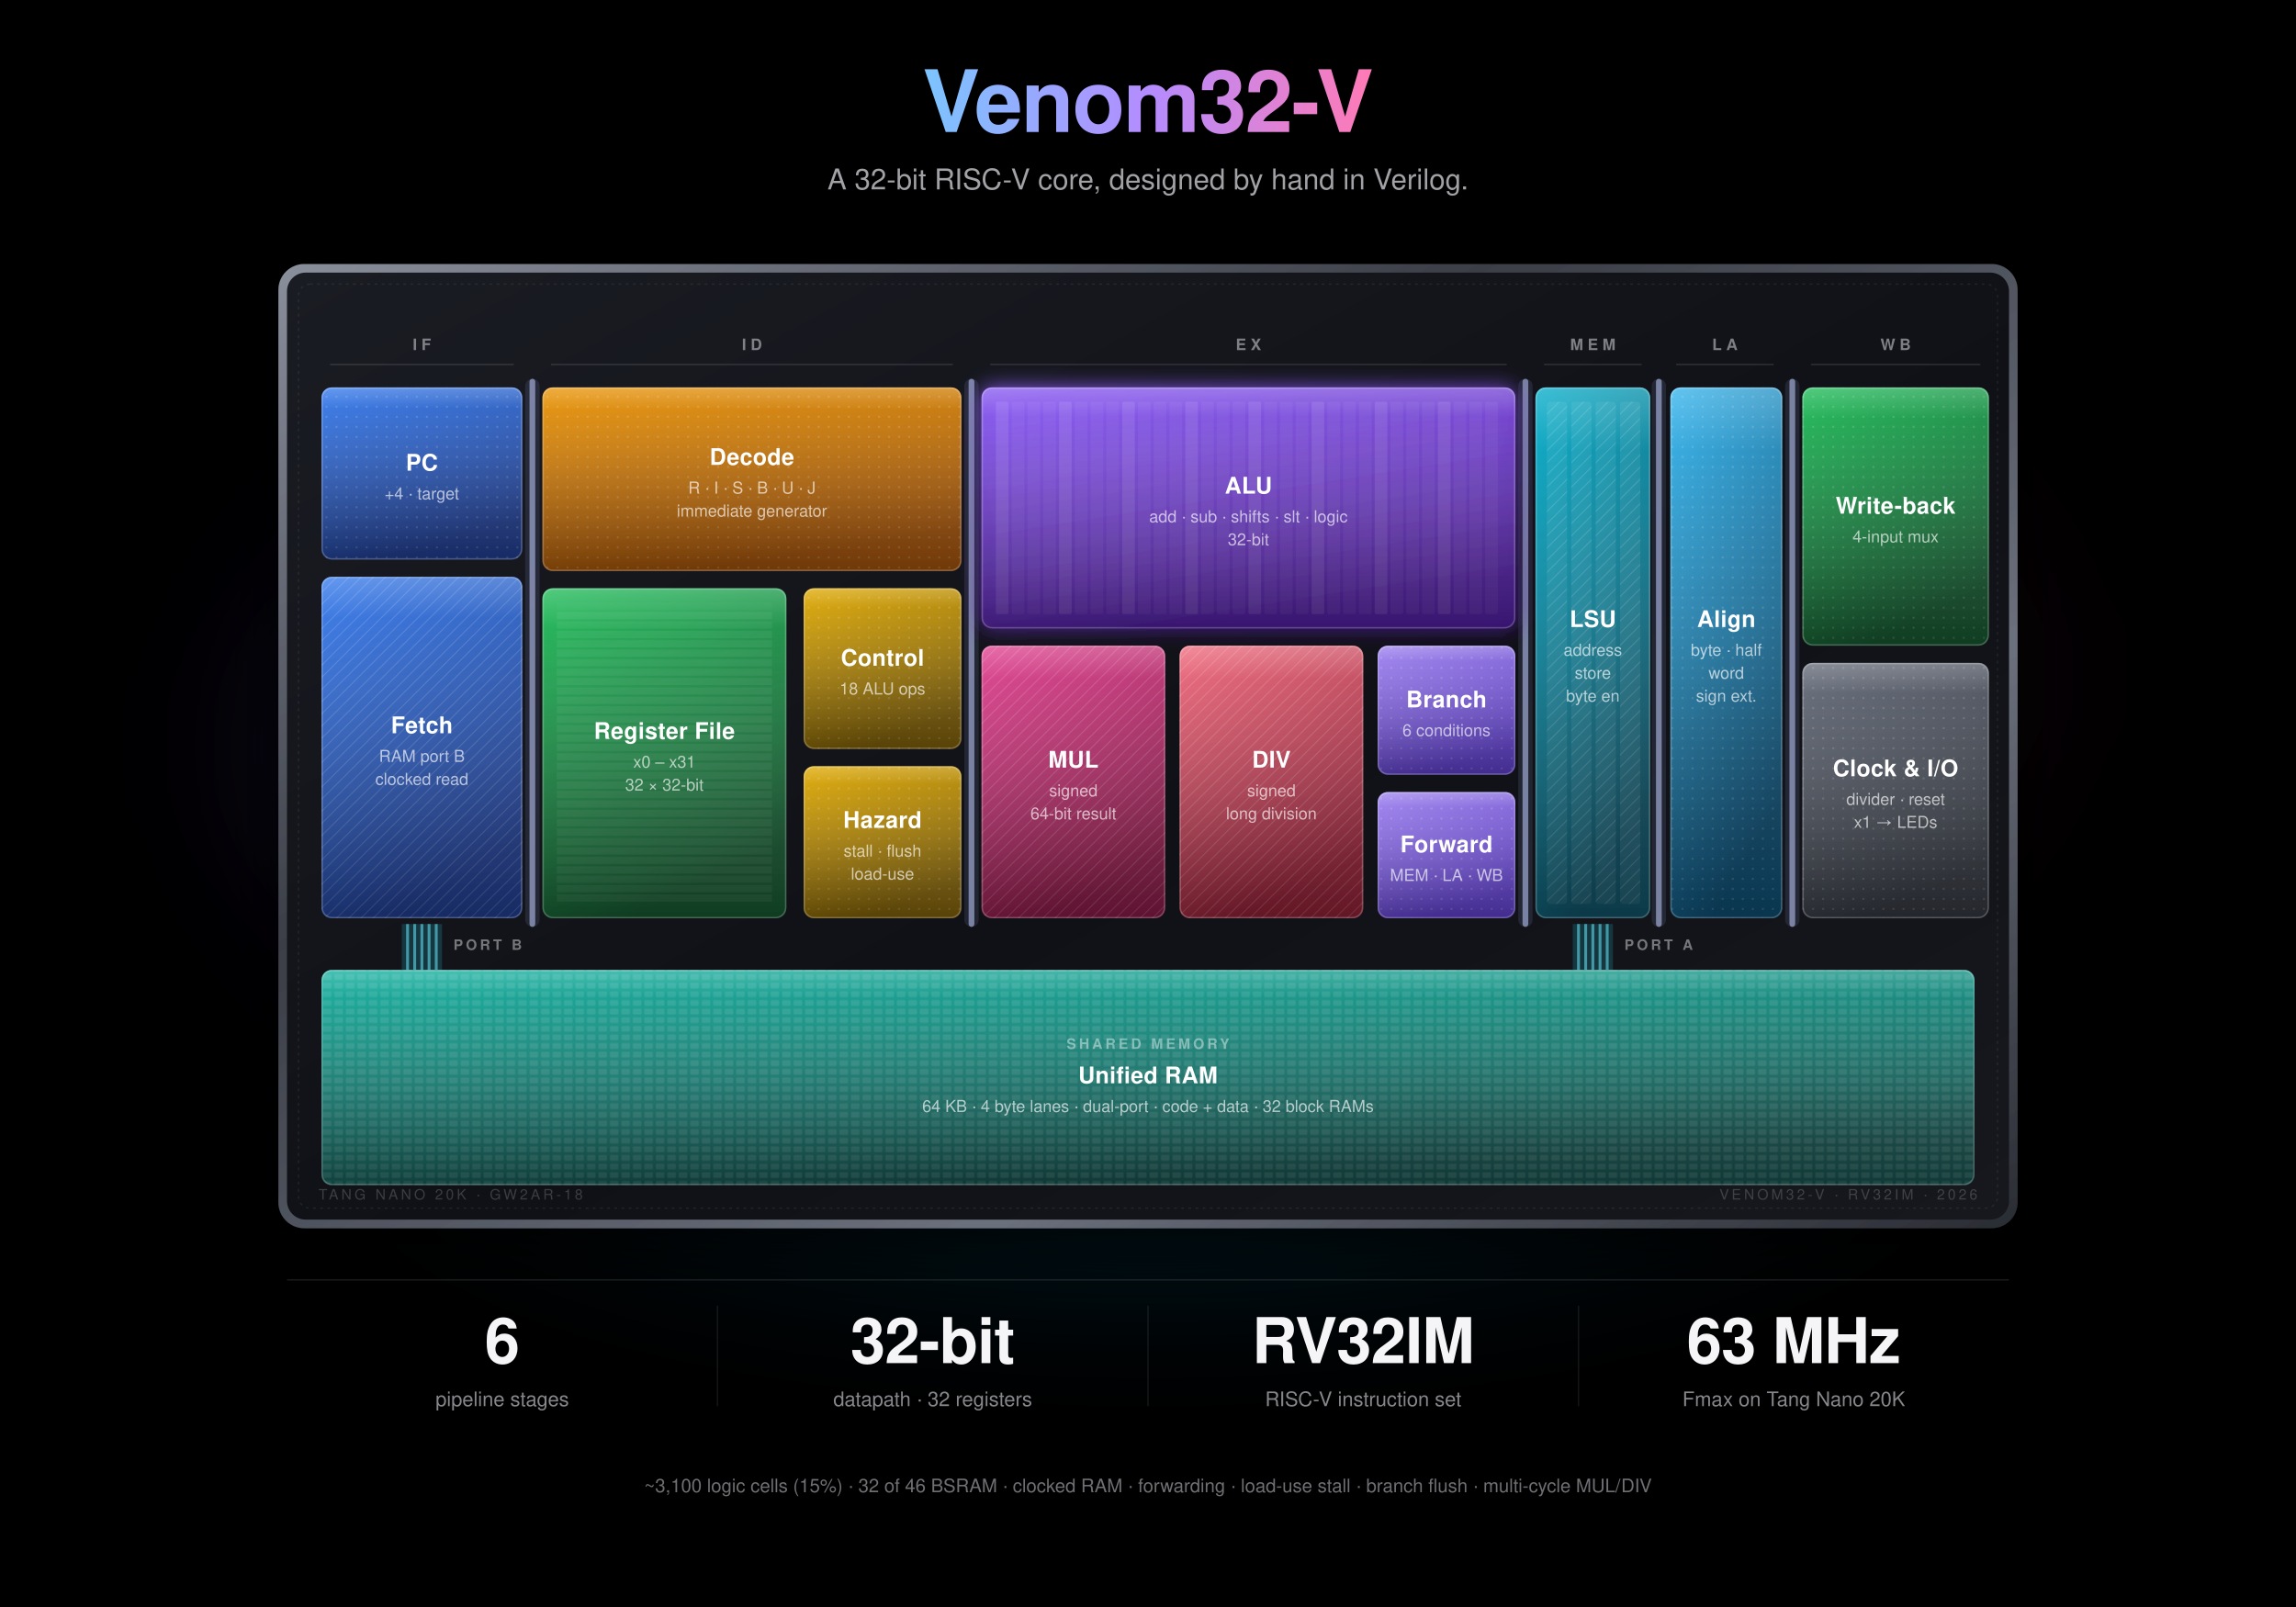
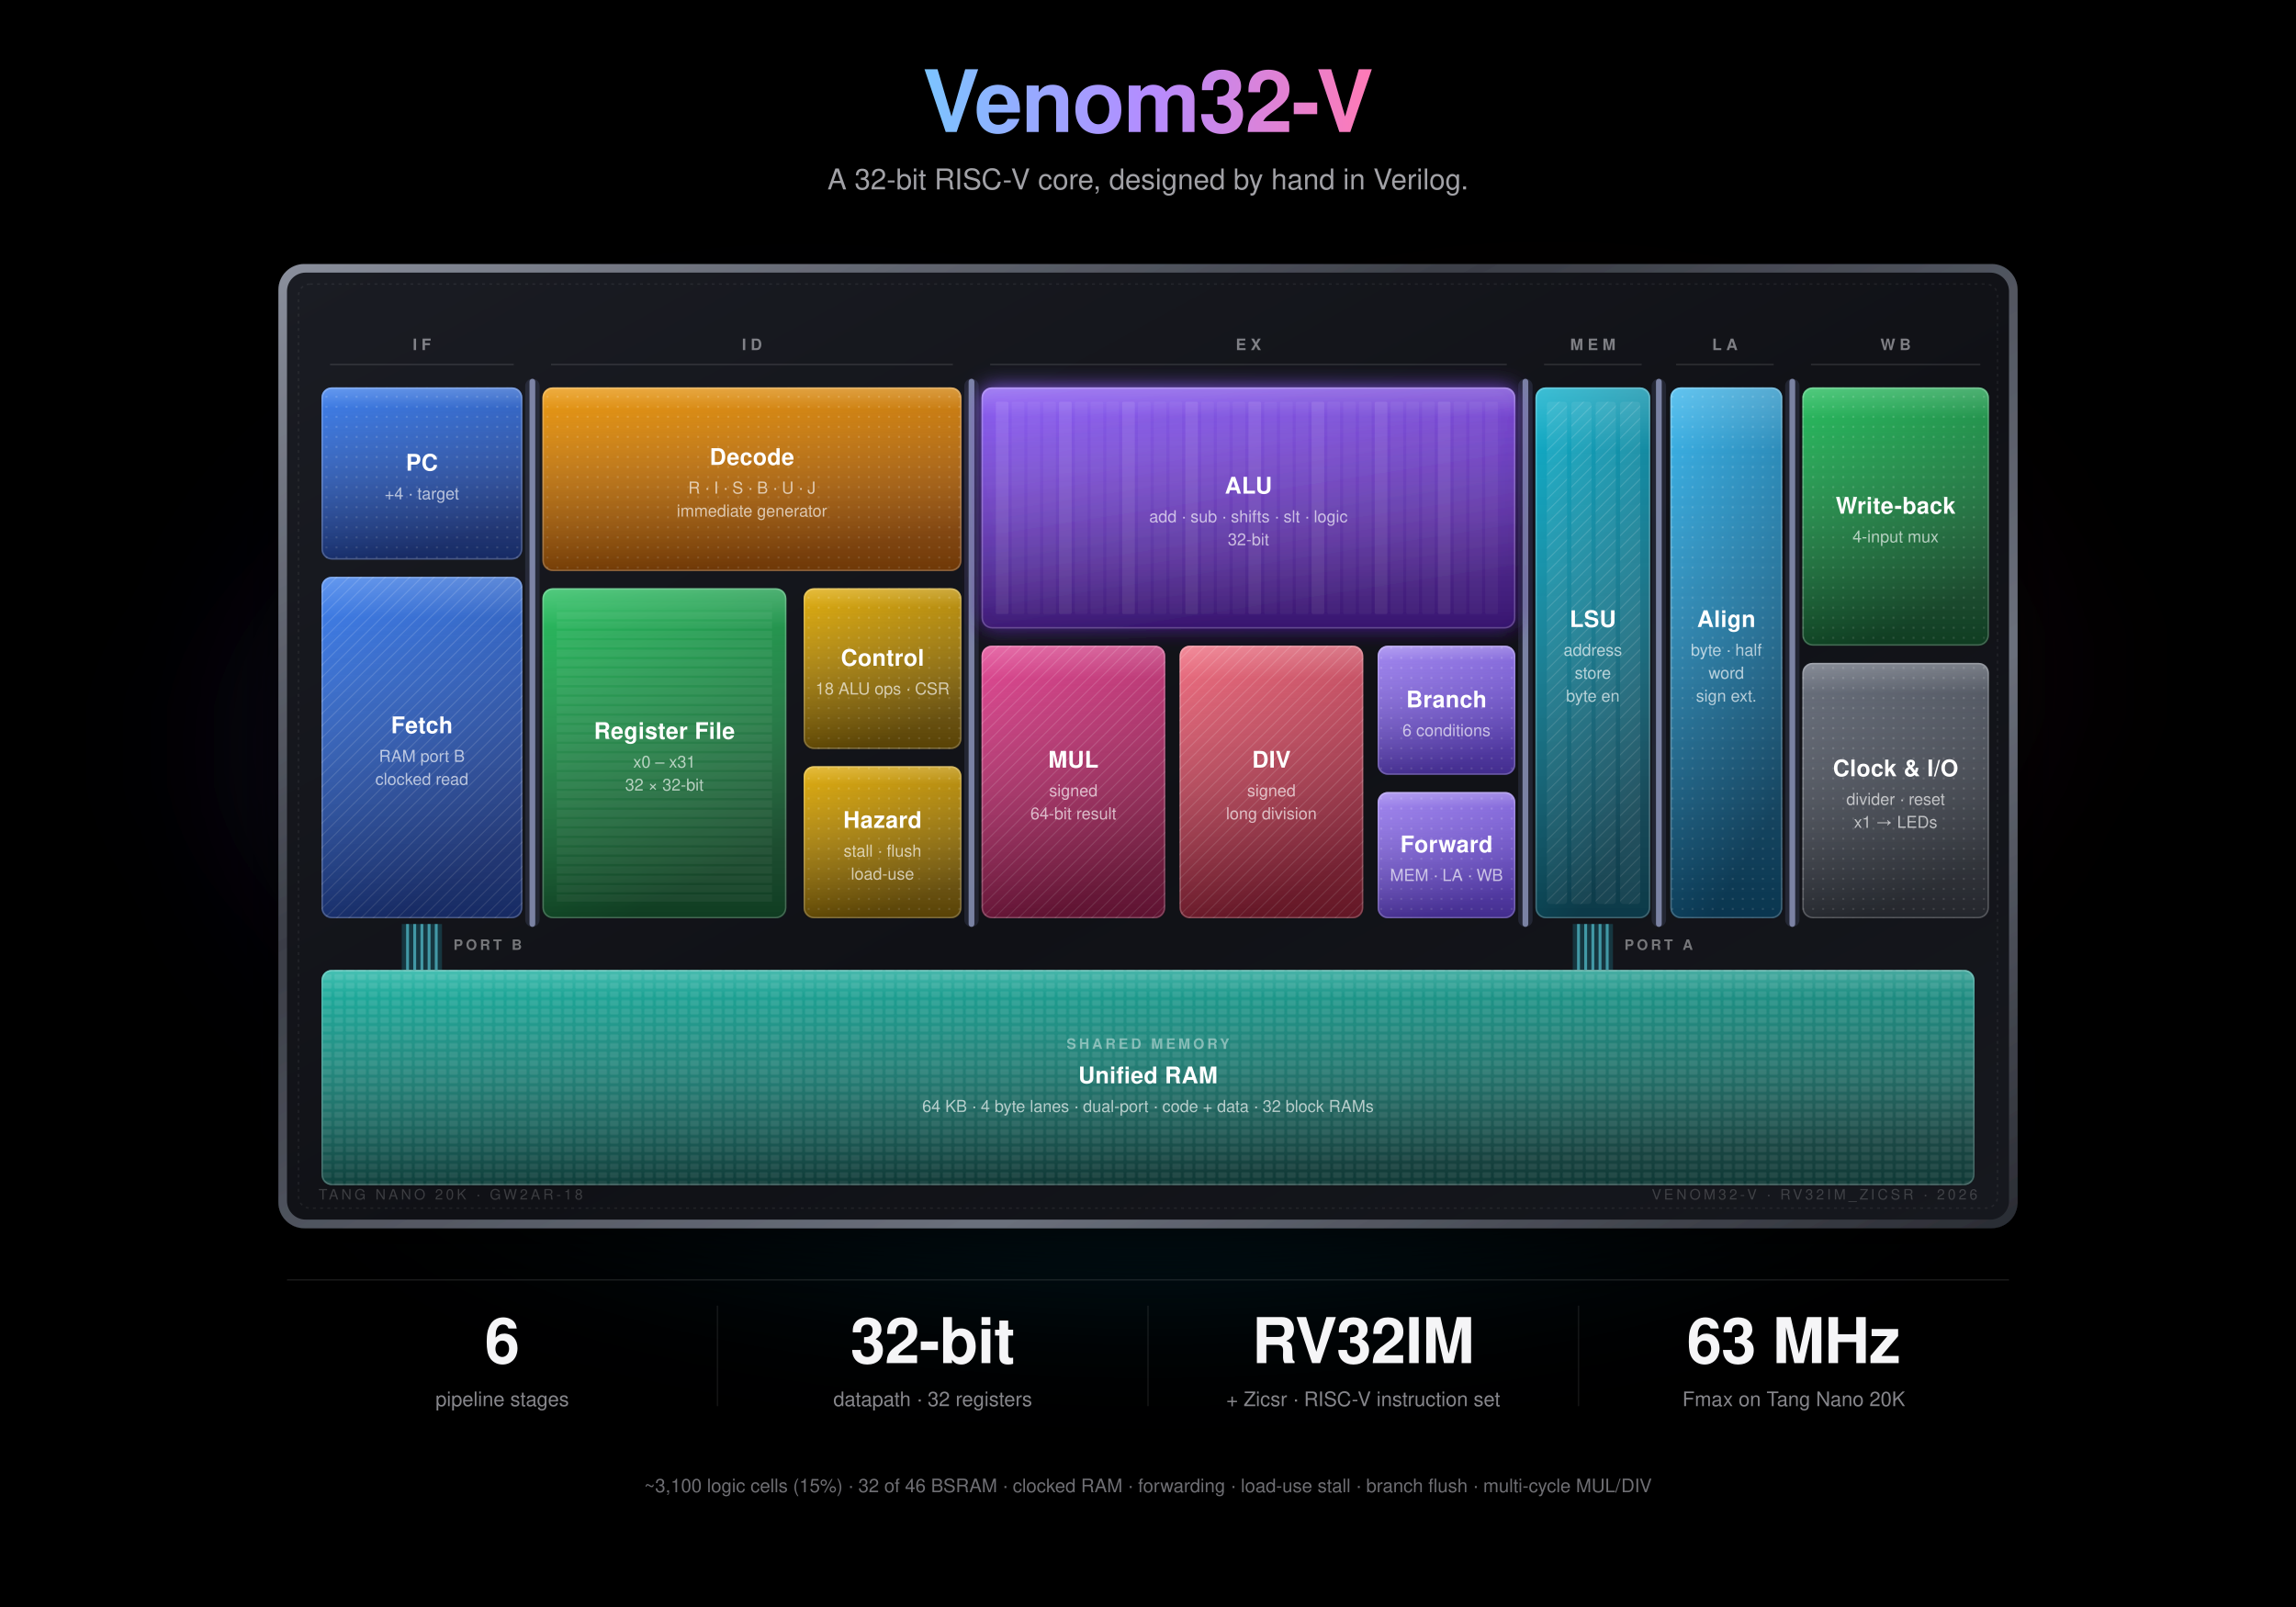
<svg xmlns="http://www.w3.org/2000/svg" viewBox="0 0 1600 1120" width="1600" height="1120" font-family="SF Pro Display, Segoe UI, Helvetica Neue, Helvetica, Arial, sans-serif">
  <defs>
    <linearGradient id="title" x1="0" y1="0" x2="1" y2="0">
      <stop offset="0" stop-color="#7cc4ff" />
      <stop offset="0.5" stop-color="#b48cff" />
      <stop offset="1" stop-color="#ff7ab6" />
    </linearGradient>
    <linearGradient id="die" x1="0" y1="0" x2="1" y2="1">
      <stop offset="0" stop-color="#1a1c23" />
      <stop offset="0.55" stop-color="#101116" />
      <stop offset="1" stop-color="#16181e" />
    </linearGradient>
    <linearGradient id="edge" x1="0" y1="0" x2="1" y2="1">
      <stop offset="0" stop-color="#8a8f9c" />
      <stop offset="0.35" stop-color="#3b3e47" />
      <stop offset="0.7" stop-color="#6b707c" />
      <stop offset="1" stop-color="#2a2c33" />
    </linearGradient>
    <linearGradient id="hl" x1="0" y1="0" x2="0" y2="1">
      <stop offset="0" stop-color="#fff" stop-opacity="0.22" />
      <stop offset="0.12" stop-color="#fff" stop-opacity="0.04" />
      <stop offset="1" stop-color="#000" stop-opacity="0.25" />
    </linearGradient>
    <radialGradient id="glowA" cx="0.5" cy="0.5" r="0.5">
      <stop offset="0" stop-color="#6a4cff" stop-opacity="0.55" />
      <stop offset="1" stop-color="#6a4cff" stop-opacity="0" />
    </radialGradient>
    <radialGradient id="glowB" cx="0.5" cy="0.5" r="0.5">
      <stop offset="0" stop-color="#1fb5ff" stop-opacity="0.35" />
      <stop offset="1" stop-color="#1fb5ff" stop-opacity="0" />
    </radialGradient>
    <radialGradient id="glowC" cx="0.5" cy="0.5" r="0.5">
      <stop offset="0" stop-color="#ff5ab0" stop-opacity="0.30" />
      <stop offset="1" stop-color="#ff5ab0" stop-opacity="0" />
    </radialGradient>
    <pattern id="dots" width="7" height="7" patternUnits="userSpaceOnUse">
      <circle cx="3.5" cy="3.5" r="0.75" fill="#fff" fill-opacity="0.16" />
    </pattern>
    <pattern id="cells" width="8" height="6" patternUnits="userSpaceOnUse">
      <rect x="1" y="1" width="6" height="4" rx="0.6" fill="#fff" fill-opacity="0.10" />
    </pattern>
    <pattern id="hatch" width="6" height="6" patternUnits="userSpaceOnUse" patternTransform="rotate(45)">
      <line x1="0" y1="0" x2="0" y2="6" stroke="#fff" stroke-opacity="0.14" stroke-width="1.4" />
    </pattern>
    <filter id="blur60" x="-50%" y="-50%" width="200%" height="200%">
      <feGaussianBlur stdDeviation="60" />
    </filter>
    <filter id="shadow" x="-10%" y="-10%" width="120%" height="120%">
      <feDropShadow dx="0" dy="18" stdDeviation="22" flood-color="#000" flood-opacity="0.8" />
    </filter>
    <filter id="bglow" x="-20%" y="-20%" width="140%" height="140%">
      <feGaussianBlur stdDeviation="7" result="b" />
      <feMerge>
        <feMergeNode in="b" />
        <feMergeNode in="SourceGraphic" />
      </feMerge>
    </filter>
    <style>
.bn{fill:#fff;font-size:16px;font-weight:650;letter-spacing:0.2px}
.bs{fill:#fff;fill-opacity:0.66;font-size:11.5px}
.tag{fill:#fff;fill-opacity:0.42;font-size:10px;font-weight:600;letter-spacing:2px}
.stg{fill:#d6d6dc;fill-opacity:0.55;font-size:11px;font-weight:700;letter-spacing:3px;text-anchor:middle}
.stat{fill:#f5f5f7;font-size:44px;font-weight:700;text-anchor:middle;letter-spacing:-0.5px}
.statl{fill:#86868b;font-size:14px;text-anchor:middle}
</style>
  </defs>
  <rect width="1600" height="1120" fill="#000" />
  <text x="800" y="92" text-anchor="middle" style="font-size:60px;font-weight:700;fill:url(#title);letter-spacing:-1px">Venom32-V</text>
  <text x="800" y="132" text-anchor="middle" style="font-size:20px;fill:#a1a1a6">A 32-bit RISC-V core, designed by hand in Verilog.</text>
  <ellipse cx="560" cy="520" rx="420" ry="260" fill="url(#glowA)" filter="url(#blur60)" />
  <ellipse cx="1080" cy="470" rx="360" ry="220" fill="url(#glowC)" filter="url(#blur60)" />
  <ellipse cx="800" cy="760" rx="560" ry="140" fill="url(#glowB)" filter="url(#blur60)" />
  <rect x="194" y="184" width="1212" height="672" rx="18" fill="url(#edge)" filter="url(#shadow)" />
  <rect x="200" y="190" width="1200" height="660" rx="13" fill="url(#die)" />
  <rect x="208" y="198" width="1184" height="644" rx="8" fill="none" stroke="#fff" stroke-opacity="0.07" stroke-dasharray="2 3" />
  <text x="294.0" y="244" class="stg">IF</text>
  <line x1="230" y1="254" x2="358" y2="254" stroke="#fff" stroke-opacity="0.12" />
  <text x="524.0" y="244" class="stg">ID</text>
  <line x1="384" y1="254" x2="664" y2="254" stroke="#fff" stroke-opacity="0.12" />
  <text x="870.0" y="244" class="stg">EX</text>
  <line x1="690" y1="254" x2="1050" y2="254" stroke="#fff" stroke-opacity="0.12" />
  <text x="1110.0" y="244" class="stg">MEM</text>
  <line x1="1076" y1="254" x2="1144" y2="254" stroke="#fff" stroke-opacity="0.12" />
  <text x="1202.0" y="244" class="stg">LA</text>
  <line x1="1168" y1="254" x2="1236" y2="254" stroke="#fff" stroke-opacity="0.12" />
  <text x="1321.0" y="244" class="stg">WB</text>
  <line x1="1262" y1="254" x2="1380" y2="254" stroke="#fff" stroke-opacity="0.12" />
  <rect x="369.0" y="264" width="4" height="382" rx="2" fill="#c7d2fe" fill-opacity="0.55" />
  <rect x="366.0" y="264" width="10" height="382" rx="5" fill="#a5b4fc" fill-opacity="0.12" />
  <rect x="675.0" y="264" width="4" height="382" rx="2" fill="#c7d2fe" fill-opacity="0.55" />
  <rect x="672.0" y="264" width="10" height="382" rx="5" fill="#a5b4fc" fill-opacity="0.12" />
  <rect x="1061.0" y="264" width="4" height="382" rx="2" fill="#c7d2fe" fill-opacity="0.55" />
  <rect x="1058.0" y="264" width="10" height="382" rx="5" fill="#a5b4fc" fill-opacity="0.12" />
  <rect x="1154.0" y="264" width="4" height="382" rx="2" fill="#c7d2fe" fill-opacity="0.55" />
  <rect x="1151.0" y="264" width="10" height="382" rx="5" fill="#a5b4fc" fill-opacity="0.12" />
  <rect x="1247.0" y="264" width="4" height="382" rx="2" fill="#c7d2fe" fill-opacity="0.55" />
  <rect x="1244.0" y="264" width="10" height="382" rx="5" fill="#a5b4fc" fill-opacity="0.12" />
  <linearGradient id="g1" x1="0" y1="0" x2="0.35" y2="1">
    <stop offset="0" stop-color="#3b82f6" stop-opacity="0.95" />
    <stop offset="1" stop-color="#1e3a8a" stop-opacity="0.95" />
  </linearGradient>
  <g>
    <rect x="224" y="270" width="140" height="120" rx="7" fill="url(#g1)" />
  </g>
  <rect x="224" y="270" width="140" height="120" rx="7" fill="url(#dots)" />
  <rect x="224" y="270" width="140" height="120" rx="7" fill="url(#hl)" />
  <rect x="224.5" y="270.5" width="139" height="119" rx="7" fill="none" stroke="#fff" stroke-opacity="0.22" />
  <text x="294.0" y="328.0" class="bn" text-anchor="middle">PC</text>
  <text x="294.0" y="348.0" class="bs" text-anchor="middle">+4 · target</text>
  <linearGradient id="g2" x1="0" y1="0" x2="0.35" y2="1">
    <stop offset="0" stop-color="#3b82f6" stop-opacity="0.95" />
    <stop offset="1" stop-color="#1e3a8a" stop-opacity="0.95" />
  </linearGradient>
  <g>
    <rect x="224" y="402" width="140" height="238" rx="7" fill="url(#g2)" />
  </g>
  <rect x="224" y="402" width="140" height="238" rx="7" fill="url(#hatch)" />
  <rect x="224" y="402" width="140" height="238" rx="7" fill="url(#hl)" />
  <rect x="224.5" y="402.5" width="139" height="237" rx="7" fill="none" stroke="#fff" stroke-opacity="0.22" />
  <text x="294.0" y="511.0" class="bn" text-anchor="middle">Fetch</text>
  <text x="294.0" y="531.0" class="bs" text-anchor="middle">RAM port B</text>
  <text x="294.0" y="547.0" class="bs" text-anchor="middle">clocked read</text>
  <linearGradient id="g3" x1="0" y1="0" x2="0.35" y2="1">
    <stop offset="0" stop-color="#f59e0b" stop-opacity="0.95" />
    <stop offset="1" stop-color="#9a4d07" stop-opacity="0.95" />
  </linearGradient>
  <g>
    <rect x="378" y="270" width="292" height="128" rx="7" fill="url(#g3)" />
  </g>
  <rect x="378" y="270" width="292" height="128" rx="7" fill="url(#dots)" />
  <rect x="378" y="270" width="292" height="128" rx="7" fill="url(#hl)" />
  <rect x="378.5" y="270.5" width="291" height="127" rx="7" fill="none" stroke="#fff" stroke-opacity="0.22" />
  <text x="524.0" y="324.0" class="bn" text-anchor="middle">Decode</text>
  <text x="524.0" y="344.0" class="bs" text-anchor="middle">R · I · S · B · U · J</text>
  <text x="524.0" y="360.0" class="bs" text-anchor="middle">immediate generator</text>
  <linearGradient id="g4" x1="0" y1="0" x2="0.35" y2="1">
    <stop offset="0" stop-color="#22c55e" stop-opacity="0.95" />
    <stop offset="1" stop-color="#14532d" stop-opacity="0.95" />
  </linearGradient>
  <g>
    <rect x="378" y="410" width="170" height="230" rx="7" fill="url(#g4)" />
  </g>
  <rect x="388" y="420.0" width="150" height="5.0" fill="#fff" fill-opacity="0.02" />
  <rect x="388" y="426.6" width="150" height="5.0" fill="#fff" fill-opacity="0.06" />
  <rect x="388" y="433.1" width="150" height="5.0" fill="#fff" fill-opacity="0.06" />
  <rect x="388" y="439.7" width="150" height="5.0" fill="#fff" fill-opacity="0.06" />
  <rect x="388" y="446.2" width="150" height="5.0" fill="#fff" fill-opacity="0.06" />
  <rect x="388" y="452.8" width="150" height="5.0" fill="#fff" fill-opacity="0.06" />
  <rect x="388" y="459.4" width="150" height="5.0" fill="#fff" fill-opacity="0.06" />
  <rect x="388" y="465.9" width="150" height="5.0" fill="#fff" fill-opacity="0.06" />
  <rect x="388" y="472.5" width="150" height="5.0" fill="#fff" fill-opacity="0.06" />
  <rect x="388" y="479.1" width="150" height="5.0" fill="#fff" fill-opacity="0.06" />
  <rect x="388" y="485.6" width="150" height="5.0" fill="#fff" fill-opacity="0.06" />
  <rect x="388" y="492.2" width="150" height="5.0" fill="#fff" fill-opacity="0.06" />
  <rect x="388" y="498.8" width="150" height="5.0" fill="#fff" fill-opacity="0.06" />
  <rect x="388" y="505.3" width="150" height="5.0" fill="#fff" fill-opacity="0.06" />
  <rect x="388" y="511.9" width="150" height="5.0" fill="#fff" fill-opacity="0.06" />
  <rect x="388" y="518.4" width="150" height="5.0" fill="#fff" fill-opacity="0.06" />
  <rect x="388" y="525.0" width="150" height="5.0" fill="#fff" fill-opacity="0.06" />
  <rect x="388" y="531.6" width="150" height="5.0" fill="#fff" fill-opacity="0.06" />
  <rect x="388" y="538.1" width="150" height="5.0" fill="#fff" fill-opacity="0.06" />
  <rect x="388" y="544.7" width="150" height="5.0" fill="#fff" fill-opacity="0.06" />
  <rect x="388" y="551.2" width="150" height="5.0" fill="#fff" fill-opacity="0.06" />
  <rect x="388" y="557.8" width="150" height="5.0" fill="#fff" fill-opacity="0.06" />
  <rect x="388" y="564.4" width="150" height="5.0" fill="#fff" fill-opacity="0.06" />
  <rect x="388" y="570.9" width="150" height="5.0" fill="#fff" fill-opacity="0.06" />
  <rect x="388" y="577.5" width="150" height="5.0" fill="#fff" fill-opacity="0.06" />
  <rect x="388" y="584.1" width="150" height="5.0" fill="#fff" fill-opacity="0.06" />
  <rect x="388" y="590.6" width="150" height="5.0" fill="#fff" fill-opacity="0.06" />
  <rect x="388" y="597.2" width="150" height="5.0" fill="#fff" fill-opacity="0.06" />
  <rect x="388" y="603.8" width="150" height="5.0" fill="#fff" fill-opacity="0.06" />
  <rect x="388" y="610.3" width="150" height="5.0" fill="#fff" fill-opacity="0.06" />
  <rect x="388" y="616.9" width="150" height="5.0" fill="#fff" fill-opacity="0.06" />
  <rect x="388" y="623.4" width="150" height="5.0" fill="#fff" fill-opacity="0.06" />
  <rect x="378" y="410" width="170" height="230" rx="7" fill="url(#hl)" />
  <rect x="378.5" y="410.5" width="169" height="229" rx="7" fill="none" stroke="#fff" stroke-opacity="0.22" />
  <text x="463.0" y="515.0" class="bn" text-anchor="middle">Register File</text>
  <text x="463.0" y="535.0" class="bs" text-anchor="middle">x0 – x31</text>
  <text x="463.0" y="551.0" class="bs" text-anchor="middle">32 × 32-bit</text>
  <linearGradient id="g5" x1="0" y1="0" x2="0.35" y2="1">
    <stop offset="0" stop-color="#eab308" stop-opacity="0.95" />
    <stop offset="1" stop-color="#7a5b06" stop-opacity="0.95" />
  </linearGradient>
  <g>
    <rect x="560" y="410" width="110" height="112" rx="7" fill="url(#g5)" />
  </g>
  <rect x="560" y="410" width="110" height="112" rx="7" fill="url(#dots)" />
  <rect x="560" y="410" width="110" height="112" rx="7" fill="url(#hl)" />
  <rect x="560.5" y="410.5" width="109" height="111" rx="7" fill="none" stroke="#fff" stroke-opacity="0.22" />
  <text x="615.0" y="464.0" class="bn" text-anchor="middle">Control</text>
-   <text x="615.0" y="484.0" class="bs" text-anchor="middle">18 ALU ops</text>
+   <text x="615.0" y="484.0" class="bs" text-anchor="middle">18 ALU ops · CSR</text>
  <linearGradient id="g6" x1="0" y1="0" x2="0.35" y2="1">
    <stop offset="0" stop-color="#eab308" stop-opacity="0.95" />
    <stop offset="1" stop-color="#7a5b06" stop-opacity="0.95" />
  </linearGradient>
  <g>
    <rect x="560" y="534" width="110" height="106" rx="7" fill="url(#g6)" />
  </g>
  <rect x="560" y="534" width="110" height="106" rx="7" fill="url(#dots)" />
  <rect x="560" y="534" width="110" height="106" rx="7" fill="url(#hl)" />
  <rect x="560.5" y="534.5" width="109" height="105" rx="7" fill="none" stroke="#fff" stroke-opacity="0.22" />
  <text x="615.0" y="577.0" class="bn" text-anchor="middle">Hazard</text>
  <text x="615.0" y="597.0" class="bs" text-anchor="middle">stall · flush</text>
  <text x="615.0" y="613.0" class="bs" text-anchor="middle">load-use</text>
  <linearGradient id="g7" x1="0" y1="0" x2="0.35" y2="1">
    <stop offset="0" stop-color="#8b5cf6" stop-opacity="0.95" />
    <stop offset="1" stop-color="#4c1d95" stop-opacity="0.95" />
  </linearGradient>
  <g filter="url(#bglow)">
    <rect x="684" y="270" width="372" height="168" rx="7" fill="url(#g7)" />
  </g>
  <rect x="694.0" y="280" width="8.8" height="148" rx="1" fill="#fff" fill-opacity="0.1" />
  <rect x="705.0" y="280" width="8.8" height="148" rx="1" fill="#fff" fill-opacity="0.05" />
  <rect x="716.0" y="280" width="8.8" height="148" rx="1" fill="#fff" fill-opacity="0.05" />
  <rect x="727.0" y="280" width="8.8" height="148" rx="1" fill="#fff" fill-opacity="0.05" />
  <rect x="738.0" y="280" width="8.8" height="148" rx="1" fill="#fff" fill-opacity="0.1" />
  <rect x="749.0" y="280" width="8.8" height="148" rx="1" fill="#fff" fill-opacity="0.05" />
  <rect x="760.0" y="280" width="8.8" height="148" rx="1" fill="#fff" fill-opacity="0.05" />
  <rect x="771.0" y="280" width="8.8" height="148" rx="1" fill="#fff" fill-opacity="0.05" />
  <rect x="782.0" y="280" width="8.8" height="148" rx="1" fill="#fff" fill-opacity="0.1" />
  <rect x="793.0" y="280" width="8.8" height="148" rx="1" fill="#fff" fill-opacity="0.05" />
  <rect x="804.0" y="280" width="8.8" height="148" rx="1" fill="#fff" fill-opacity="0.05" />
  <rect x="815.0" y="280" width="8.8" height="148" rx="1" fill="#fff" fill-opacity="0.05" />
  <rect x="826.0" y="280" width="8.8" height="148" rx="1" fill="#fff" fill-opacity="0.1" />
  <rect x="837.0" y="280" width="8.8" height="148" rx="1" fill="#fff" fill-opacity="0.05" />
  <rect x="848.0" y="280" width="8.8" height="148" rx="1" fill="#fff" fill-opacity="0.05" />
  <rect x="859.0" y="280" width="8.8" height="148" rx="1" fill="#fff" fill-opacity="0.05" />
  <rect x="870.0" y="280" width="8.8" height="148" rx="1" fill="#fff" fill-opacity="0.1" />
  <rect x="881.0" y="280" width="8.8" height="148" rx="1" fill="#fff" fill-opacity="0.05" />
  <rect x="892.0" y="280" width="8.8" height="148" rx="1" fill="#fff" fill-opacity="0.05" />
  <rect x="903.0" y="280" width="8.8" height="148" rx="1" fill="#fff" fill-opacity="0.05" />
  <rect x="914.0" y="280" width="8.8" height="148" rx="1" fill="#fff" fill-opacity="0.1" />
  <rect x="925.0" y="280" width="8.8" height="148" rx="1" fill="#fff" fill-opacity="0.05" />
  <rect x="936.0" y="280" width="8.8" height="148" rx="1" fill="#fff" fill-opacity="0.05" />
  <rect x="947.0" y="280" width="8.8" height="148" rx="1" fill="#fff" fill-opacity="0.05" />
  <rect x="958.0" y="280" width="8.8" height="148" rx="1" fill="#fff" fill-opacity="0.1" />
  <rect x="969.0" y="280" width="8.8" height="148" rx="1" fill="#fff" fill-opacity="0.05" />
  <rect x="980.0" y="280" width="8.8" height="148" rx="1" fill="#fff" fill-opacity="0.05" />
  <rect x="991.0" y="280" width="8.8" height="148" rx="1" fill="#fff" fill-opacity="0.05" />
  <rect x="1002.0" y="280" width="8.8" height="148" rx="1" fill="#fff" fill-opacity="0.1" />
  <rect x="1013.0" y="280" width="8.8" height="148" rx="1" fill="#fff" fill-opacity="0.05" />
  <rect x="1024.0" y="280" width="8.8" height="148" rx="1" fill="#fff" fill-opacity="0.05" />
  <rect x="1035.0" y="280" width="8.8" height="148" rx="1" fill="#fff" fill-opacity="0.05" />
  <rect x="684" y="270" width="372" height="168" rx="7" fill="url(#hl)" />
  <rect x="684.5" y="270.5" width="371" height="167" rx="7" fill="none" stroke="#fff" stroke-opacity="0.22" />
  <text x="870.0" y="344.0" class="bn" text-anchor="middle">ALU</text>
  <text x="870.0" y="364.0" class="bs" text-anchor="middle">add · sub · shifts · slt · logic</text>
  <text x="870.0" y="380.0" class="bs" text-anchor="middle">32-bit</text>
  <linearGradient id="g8" x1="0" y1="0" x2="0.35" y2="1">
    <stop offset="0" stop-color="#ec4899" stop-opacity="0.95" />
    <stop offset="1" stop-color="#831843" stop-opacity="0.95" />
  </linearGradient>
  <g>
    <rect x="684" y="450" width="128" height="190" rx="7" fill="url(#g8)" />
  </g>
  <rect x="684" y="450" width="128" height="190" rx="7" fill="url(#hatch)" />
  <rect x="684" y="450" width="128" height="190" rx="7" fill="url(#hl)" />
  <rect x="684.5" y="450.5" width="127" height="189" rx="7" fill="none" stroke="#fff" stroke-opacity="0.22" />
  <text x="748.0" y="535.0" class="bn" text-anchor="middle">MUL</text>
  <text x="748.0" y="555.0" class="bs" text-anchor="middle">signed</text>
  <text x="748.0" y="571.0" class="bs" text-anchor="middle">64-bit result</text>
  <linearGradient id="g9" x1="0" y1="0" x2="0.35" y2="1">
    <stop offset="0" stop-color="#fb7185" stop-opacity="0.95" />
    <stop offset="1" stop-color="#8a1d33" stop-opacity="0.95" />
  </linearGradient>
  <g>
    <rect x="822" y="450" width="128" height="190" rx="7" fill="url(#g9)" />
  </g>
  <rect x="822" y="450" width="128" height="190" rx="7" fill="url(#hatch)" />
  <rect x="822" y="450" width="128" height="190" rx="7" fill="url(#hl)" />
  <rect x="822.5" y="450.5" width="127" height="189" rx="7" fill="none" stroke="#fff" stroke-opacity="0.22" />
  <text x="886.0" y="535.0" class="bn" text-anchor="middle">DIV</text>
  <text x="886.0" y="555.0" class="bs" text-anchor="middle">signed</text>
  <text x="886.0" y="571.0" class="bs" text-anchor="middle">long division</text>
  <linearGradient id="g10" x1="0" y1="0" x2="0.35" y2="1">
    <stop offset="0" stop-color="#a78bfa" stop-opacity="0.95" />
    <stop offset="1" stop-color="#5b3cc4" stop-opacity="0.95" />
  </linearGradient>
  <g>
    <rect x="960" y="450" width="96" height="90" rx="7" fill="url(#g10)" />
  </g>
  <rect x="960" y="450" width="96" height="90" rx="7" fill="url(#dots)" />
  <rect x="960" y="450" width="96" height="90" rx="7" fill="url(#hl)" />
  <rect x="960.5" y="450.5" width="95" height="89" rx="7" fill="none" stroke="#fff" stroke-opacity="0.22" />
  <text x="1008.0" y="493.0" class="bn" text-anchor="middle">Branch</text>
  <text x="1008.0" y="513.0" class="bs" text-anchor="middle">6 conditions</text>
  <linearGradient id="g11" x1="0" y1="0" x2="0.35" y2="1">
    <stop offset="0" stop-color="#a78bfa" stop-opacity="0.95" />
    <stop offset="1" stop-color="#5b3cc4" stop-opacity="0.95" />
  </linearGradient>
  <g>
    <rect x="960" y="552" width="96" height="88" rx="7" fill="url(#g11)" />
  </g>
  <rect x="960" y="552" width="96" height="88" rx="7" fill="url(#dots)" />
  <rect x="960" y="552" width="96" height="88" rx="7" fill="url(#hl)" />
  <rect x="960.5" y="552.5" width="95" height="87" rx="7" fill="none" stroke="#fff" stroke-opacity="0.22" />
  <text x="1008.0" y="594.0" class="bn" text-anchor="middle">Forward</text>
  <text x="1008.0" y="614.0" class="bs" text-anchor="middle">MEM · LA · WB</text>
  <linearGradient id="g12" x1="0" y1="0" x2="0.35" y2="1">
    <stop offset="0" stop-color="#06b6d4" stop-opacity="0.95" />
    <stop offset="1" stop-color="#0e4f63" stop-opacity="0.95" />
  </linearGradient>
  <g>
    <rect x="1070" y="270" width="80" height="370" rx="7" fill="url(#g12)" />
  </g>
  <rect x="1078.0" y="280" width="14.0" height="350" rx="2" fill="#fff" fill-opacity="0.07" />
  <rect x="1078.0" y="280" width="14.0" height="350" rx="2" fill="url(#hatch)" />
  <rect x="1095.0" y="280" width="14.0" height="350" rx="2" fill="#fff" fill-opacity="0.07" />
  <rect x="1095.0" y="280" width="14.0" height="350" rx="2" fill="url(#hatch)" />
  <rect x="1112.0" y="280" width="14.0" height="350" rx="2" fill="#fff" fill-opacity="0.07" />
  <rect x="1112.0" y="280" width="14.0" height="350" rx="2" fill="url(#hatch)" />
  <rect x="1129.0" y="280" width="14.0" height="350" rx="2" fill="#fff" fill-opacity="0.07" />
  <rect x="1129.0" y="280" width="14.0" height="350" rx="2" fill="url(#hatch)" />
  <rect x="1070" y="270" width="80" height="370" rx="7" fill="url(#hl)" />
  <rect x="1070.5" y="270.5" width="79" height="369" rx="7" fill="none" stroke="#fff" stroke-opacity="0.22" />
  <text x="1110.0" y="437.0" class="bn" text-anchor="middle">LSU</text>
  <text x="1110.0" y="457.0" class="bs" text-anchor="middle">address</text>
  <text x="1110.0" y="473.0" class="bs" text-anchor="middle">store</text>
  <text x="1110.0" y="489.0" class="bs" text-anchor="middle">byte en</text>
  <linearGradient id="g12b" x1="0" y1="0" x2="0.35" y2="1">
    <stop offset="0" stop-color="#38bdf8" stop-opacity="0.95" />
    <stop offset="1" stop-color="#0c4a6e" stop-opacity="0.95" />
  </linearGradient>
  <g>
    <rect x="1164" y="270" width="78" height="370" rx="7" fill="url(#g12b)" />
  </g>
  <rect x="1164" y="270" width="78" height="370" rx="7" fill="url(#dots)" />
  <rect x="1164" y="270" width="78" height="370" rx="7" fill="url(#hl)" />
  <rect x="1164.5" y="270.5" width="77" height="369" rx="7" fill="none" stroke="#fff" stroke-opacity="0.22" />
  <text x="1203.0" y="437.0" class="bn" text-anchor="middle">Align</text>
  <text x="1203.0" y="457.0" class="bs" text-anchor="middle">byte · half</text>
  <text x="1203.0" y="473.0" class="bs" text-anchor="middle">word</text>
  <text x="1203.0" y="489.0" class="bs" text-anchor="middle">sign ext.</text>
  <linearGradient id="g13" x1="0" y1="0" x2="0.35" y2="1">
    <stop offset="0" stop-color="#22c55e" stop-opacity="0.95" />
    <stop offset="1" stop-color="#14532d" stop-opacity="0.95" />
  </linearGradient>
  <g>
    <rect x="1256" y="270" width="130" height="180" rx="7" fill="url(#g13)" />
  </g>
  <rect x="1256" y="270" width="130" height="180" rx="7" fill="url(#dots)" />
  <rect x="1256" y="270" width="130" height="180" rx="7" fill="url(#hl)" />
  <rect x="1256.5" y="270.5" width="129" height="179" rx="7" fill="none" stroke="#fff" stroke-opacity="0.22" />
  <text x="1321.0" y="358.0" class="bn" text-anchor="middle">Write-back</text>
  <text x="1321.0" y="378.0" class="bs" text-anchor="middle">4-input mux</text>
  <linearGradient id="g14" x1="0" y1="0" x2="0.35" y2="1">
    <stop offset="0" stop-color="#6b7280" stop-opacity="0.95" />
    <stop offset="1" stop-color="#30343c" stop-opacity="0.95" />
  </linearGradient>
  <g>
    <rect x="1256" y="462" width="130" height="178" rx="7" fill="url(#g14)" />
  </g>
  <rect x="1256" y="462" width="130" height="178" rx="7" fill="url(#dots)" />
  <rect x="1256" y="462" width="130" height="178" rx="7" fill="url(#hl)" />
  <rect x="1256.5" y="462.5" width="129" height="177" rx="7" fill="none" stroke="#fff" stroke-opacity="0.22" />
  <text x="1321.0" y="541.0" class="bn" text-anchor="middle">Clock &amp; I/O</text>
  <text x="1321.0" y="561.0" class="bs" text-anchor="middle">divider · reset</text>
  <text x="1321.0" y="577.0" class="bs" text-anchor="middle">x1 → LEDs</text>
  <rect x="280.0" y="644" width="28" height="32" fill="#22d3ee" fill-opacity="0.18" />
  <rect x="283.0" y="644" width="2" height="32" fill="#67e8f9" fill-opacity="0.55" />
  <rect x="288.0" y="644" width="2" height="32" fill="#67e8f9" fill-opacity="0.55" />
  <rect x="293.0" y="644" width="2" height="32" fill="#67e8f9" fill-opacity="0.55" />
  <rect x="298.0" y="644" width="2" height="32" fill="#67e8f9" fill-opacity="0.55" />
  <rect x="303.0" y="644" width="2" height="32" fill="#67e8f9" fill-opacity="0.55" />
  <text x="316.0" y="662.0" class="tag">PORT B</text>
  <rect x="1096.0" y="644" width="28" height="32" fill="#22d3ee" fill-opacity="0.18" />
  <rect x="1099.0" y="644" width="2" height="32" fill="#67e8f9" fill-opacity="0.55" />
  <rect x="1104.0" y="644" width="2" height="32" fill="#67e8f9" fill-opacity="0.55" />
  <rect x="1109.0" y="644" width="2" height="32" fill="#67e8f9" fill-opacity="0.55" />
  <rect x="1114.0" y="644" width="2" height="32" fill="#67e8f9" fill-opacity="0.55" />
  <rect x="1119.0" y="644" width="2" height="32" fill="#67e8f9" fill-opacity="0.55" />
  <text x="1132.0" y="662.0" class="tag">PORT A</text>
  <linearGradient id="g15" x1="0" y1="0" x2="0.35" y2="1">
    <stop offset="0" stop-color="#14b8a6" stop-opacity="0.95" />
    <stop offset="1" stop-color="#134e4a" stop-opacity="0.95" />
  </linearGradient>
  <g>
    <rect x="224" y="676" width="1152" height="150" rx="7" fill="url(#g15)" />
  </g>
  <rect x="224" y="676" width="1152" height="150" rx="7" fill="url(#cells)" />
  <rect x="224" y="676" width="1152" height="150" rx="7" fill="url(#hl)" />
  <rect x="224.5" y="676.5" width="1151" height="149" rx="7" fill="none" stroke="#fff" stroke-opacity="0.22" />
  <text x="800.0" y="731.0" class="tag" text-anchor="middle">SHARED MEMORY</text>
  <text x="800.0" y="755.0" class="bn" text-anchor="middle">Unified RAM</text>
  <text x="800.0" y="775.0" class="bs" text-anchor="middle">64 KB · 4 byte lanes · dual-port · code + data · 32 block RAMs</text>
-   <text x="1378" y="836" text-anchor="end" style="font-size:10px;fill:#fff;fill-opacity:0.18;letter-spacing:2px">VENOM32-V · RV32IM · 2026</text>
+   <text x="1378" y="836" text-anchor="end" style="font-size:10px;fill:#fff;fill-opacity:0.18;letter-spacing:2px">VENOM32-V · RV32IM_ZICSR · 2026</text>
  <text x="222" y="836" style="font-size:10px;fill:#fff;fill-opacity:0.18;letter-spacing:2px">TANG NANO 20K · GW2AR-18</text>
  <line x1="200" y1="892" x2="1400" y2="892" stroke="#fff" stroke-opacity="0.1" />
  <text x="350" y="950" class="stat">6</text>
  <text x="350" y="980" class="statl">pipeline stages</text>
  <text x="650" y="950" class="stat">32-bit</text>
  <text x="650" y="980" class="statl">datapath · 32 registers</text>
  <line x1="500" y1="910" x2="500" y2="980" stroke="#fff" stroke-opacity="0.08" />
  <text x="950" y="950" class="stat">RV32IM</text>
-   <text x="950" y="980" class="statl">RISC-V instruction set</text>
+   <text x="950" y="980" class="statl">+ Zicsr · RISC-V instruction set</text>
  <line x1="800" y1="910" x2="800" y2="980" stroke="#fff" stroke-opacity="0.08" />
  <text x="1250" y="950" class="stat">63 MHz</text>
  <text x="1250" y="980" class="statl">Fmax on Tang Nano 20K</text>
  <line x1="1100" y1="910" x2="1100" y2="980" stroke="#fff" stroke-opacity="0.08" />
  <text x="800" y="1040" text-anchor="middle" style="font-size:13px;fill:#6e6e73">~3,100 logic cells (15%) · 32 of 46 BSRAM · clocked RAM · forwarding · load-use stall · branch flush · multi-cycle MUL/DIV</text>
</svg>
